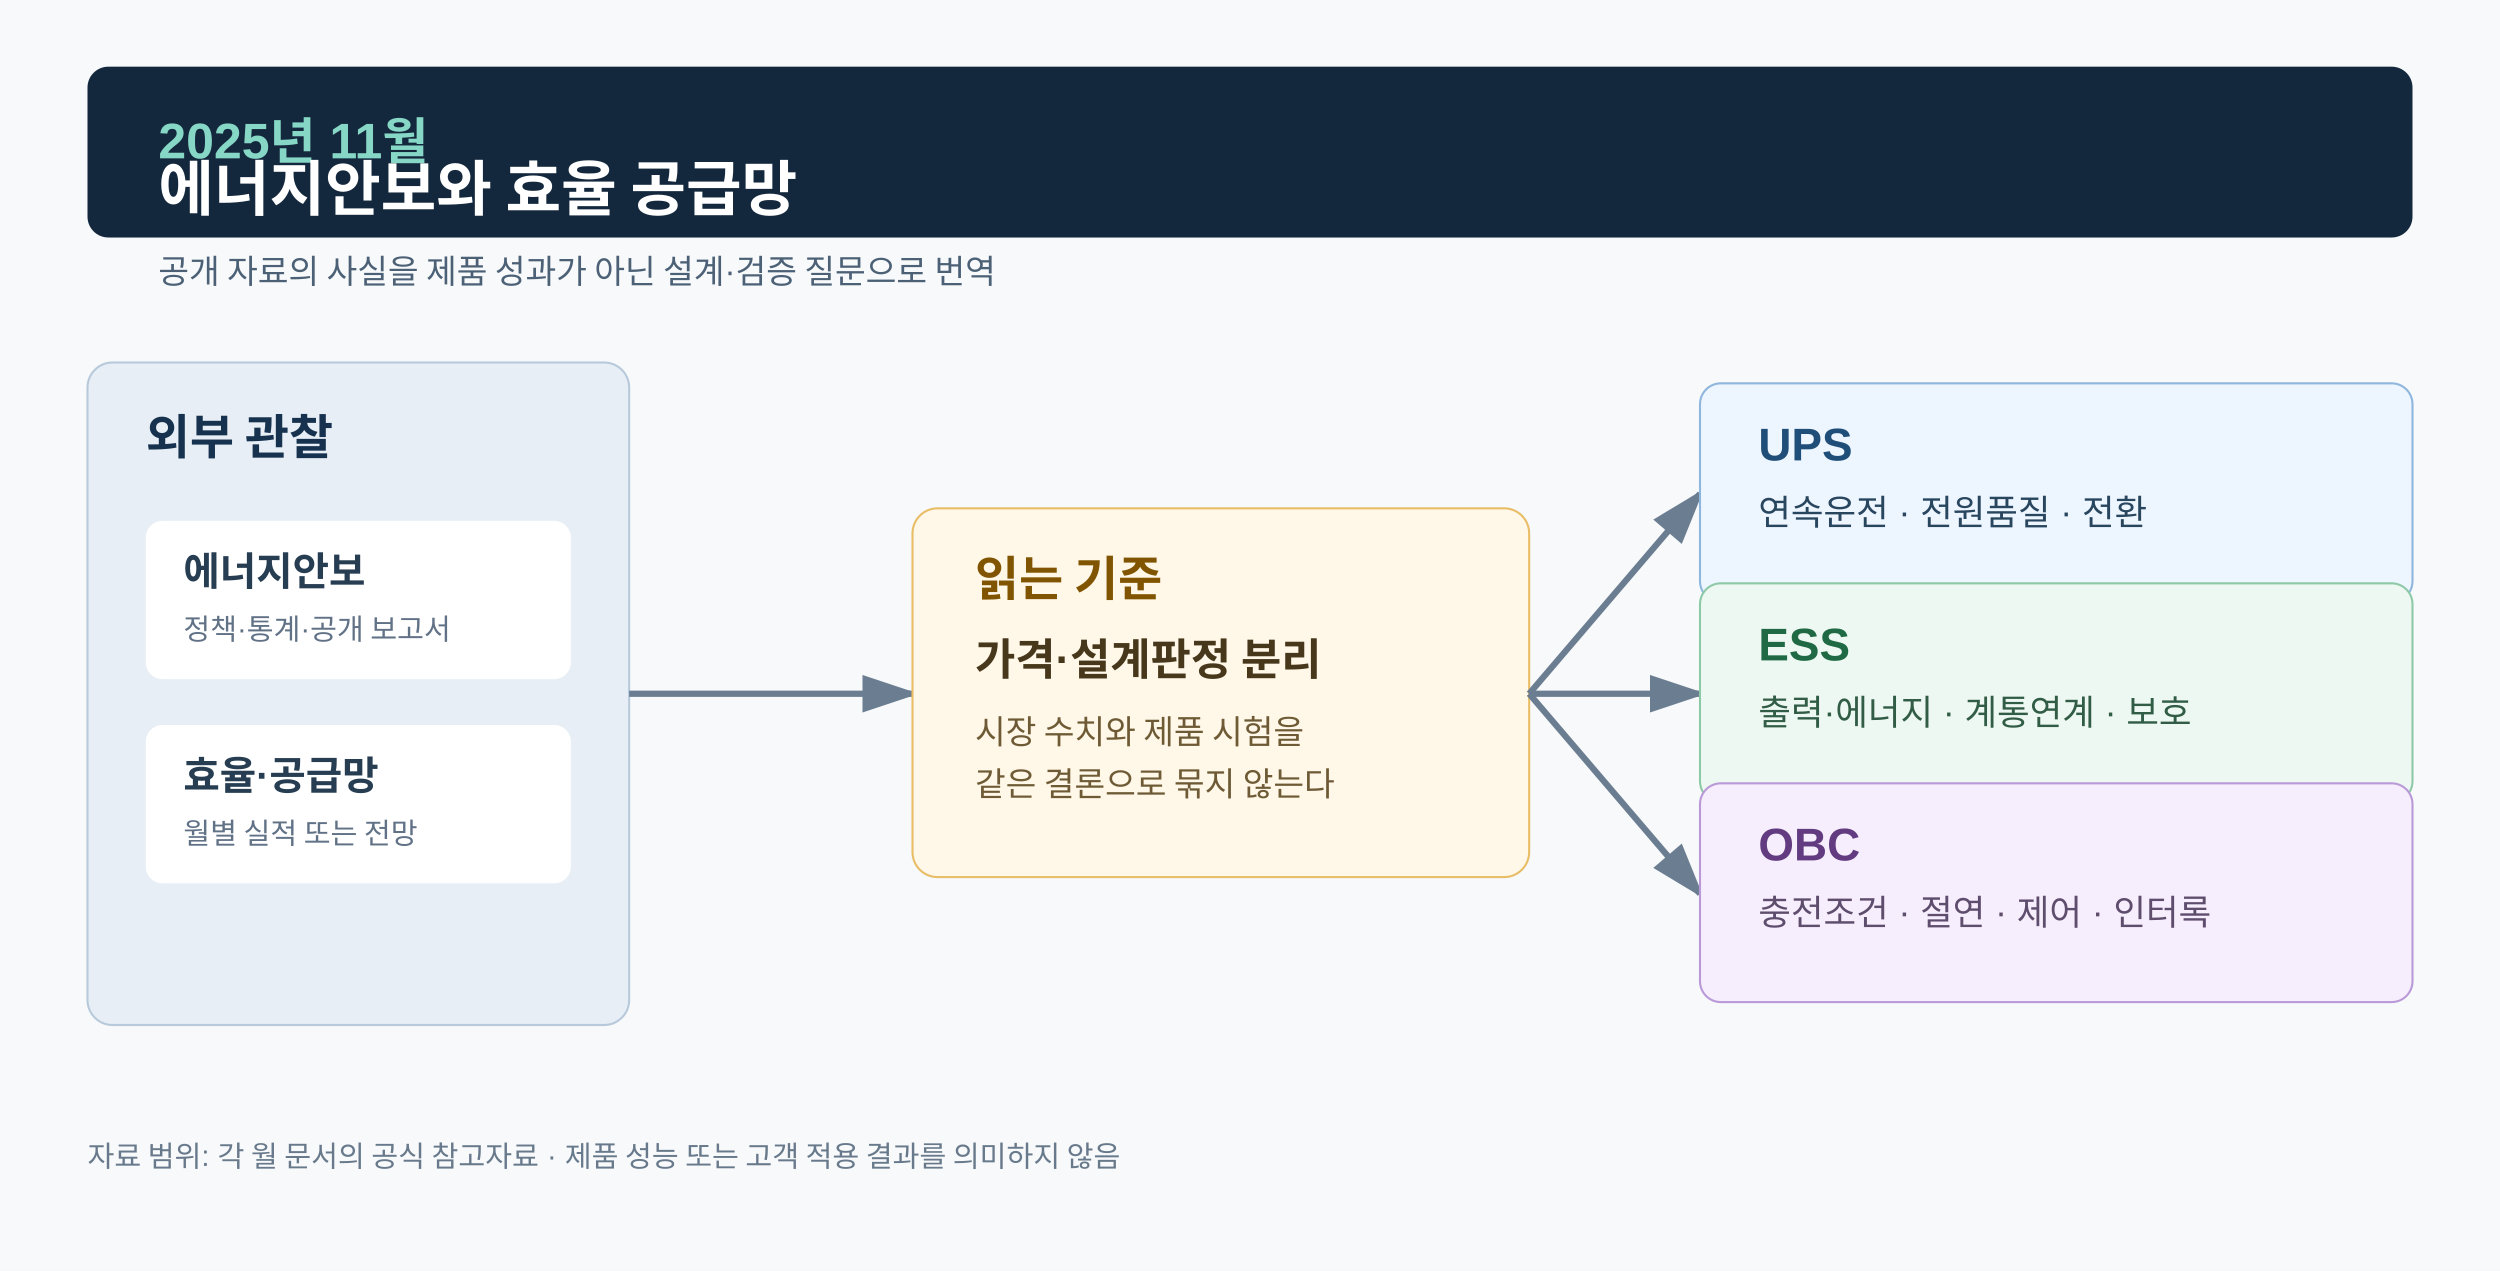
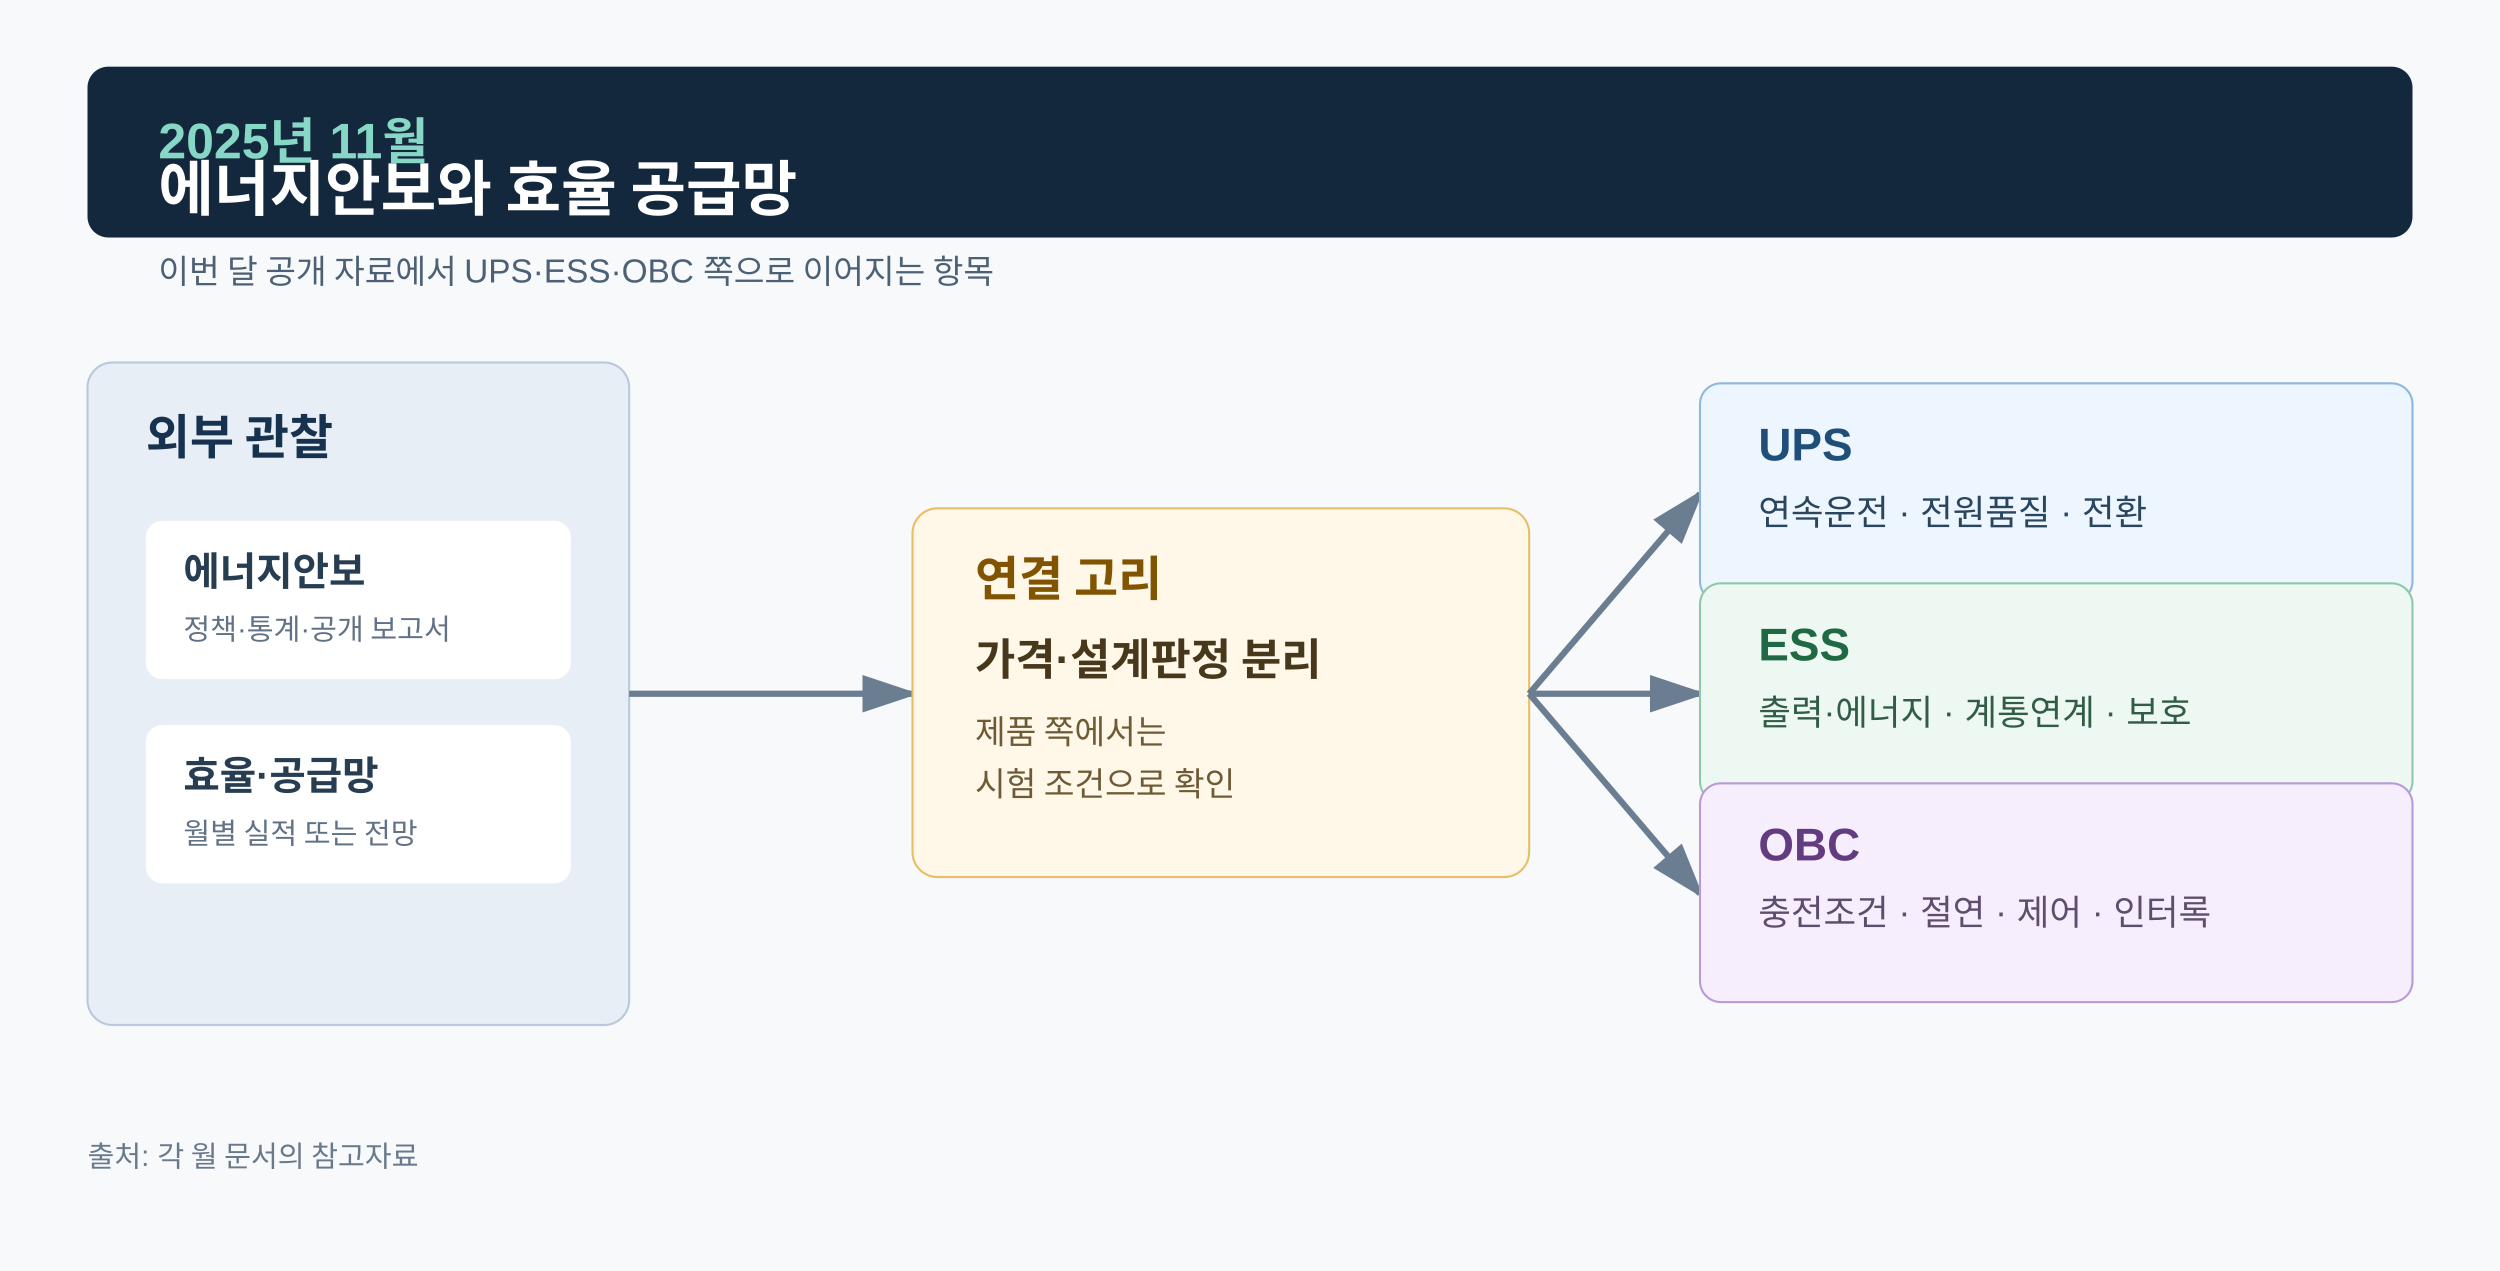
<svg xmlns="http://www.w3.org/2000/svg" width="1200" height="610" viewBox="0 0 1200 610" role="img" aria-labelledby="title desc">
  <defs>
    <marker id="arrow" markerWidth="10" markerHeight="10" refX="8" refY="3" orient="auto">
      <path d="M0,0 L0,6 L9,3 z" fill="#6b7d90" />
    </marker>
  </defs>
  <rect width="1200" height="610" fill="#f7f9fb" />
  <rect x="42" y="32" width="1116" height="82" rx="10" fill="#14283d" />
  <text x="76" y="76" fill="#87d7c6" font-family="Arial, sans-serif" font-size="24" font-weight="700">2025년 11월</text>
  <text x="76" y="101" fill="#ffffff" font-family="Arial, sans-serif" font-size="29" font-weight="700">에너지안보와 효율 공급망</text>
-   <text x="76" y="136" fill="#4c6176" font-family="Arial, sans-serif" font-size="16">공개 자료의 사실을 제품 성과가 아닌 설계·검증 질문으로 번역</text>
+   <text x="76" y="136" fill="#4c6176" font-family="Arial, sans-serif" font-size="16">이번 달 공개 자료에서 UPS·ESS·OBC 쪽으로 이어지는 항목</text>
  <rect x="42" y="174" width="260" height="318" rx="12" fill="#e7eef5" stroke="#b7c9da" />
  <text x="70" y="218" fill="#16324f" font-family="Arial, sans-serif" font-size="23" font-weight="700">외부 관찰</text>
  <rect x="70" y="250" width="204" height="76" rx="8" fill="#ffffff" />
  <text x="88" y="281" fill="#263d52" font-family="Arial, sans-serif" font-size="19" font-weight="700">에너지안보</text>
  <text x="88" y="307" fill="#617287" font-family="Arial, sans-serif" font-size="14">정책·통계·공개 보고서</text>
  <rect x="70" y="348" width="204" height="76" rx="8" fill="#ffffff" />
  <text x="88" y="379" fill="#263d52" font-family="Arial, sans-serif" font-size="19" font-weight="700">효율·공급망</text>
  <text x="88" y="405" fill="#617287" font-family="Arial, sans-serif" font-size="14">월별 실적 또는 전망</text>
  <path d="M302 333 L438 333" fill="none" stroke="#6b7d90" stroke-width="3" marker-end="url(#arrow)" />
  <rect x="438" y="244" width="296" height="177" rx="12" fill="#fff7e7" stroke="#e8bd66" />
-   <text x="468" y="286" fill="#805400" font-family="Arial, sans-serif" font-size="23" font-weight="700">읽는 기준</text>
+   <text x="468" y="286" fill="#805400" font-family="Arial, sans-serif" font-size="23" font-weight="700">연결 고리</text>
  <text x="468" y="324" fill="#47381b" font-family="Arial, sans-serif" font-size="21" font-weight="700">가격·설계판정 분리</text>
-   <text x="468" y="357" fill="#6e5b36" font-family="Arial, sans-serif" font-size="16">시장 수치와 제품 시험을</text>
-   <text x="468" y="382" fill="#6e5b36" font-family="Arial, sans-serif" font-size="16">같은 결론으로 묶지 않는다</text>
+   <text x="468" y="357" fill="#6e5b36" font-family="Arial, sans-serif" font-size="16">제품 쪽에서는</text>
+   <text x="468" y="382" fill="#6e5b36" font-family="Arial, sans-serif" font-size="16">시험 조건으로 확인</text>
  <path d="M734 333 L816 237" fill="none" stroke="#6b7d90" stroke-width="3" marker-end="url(#arrow)" />
  <path d="M734 333 L816 333" fill="none" stroke="#6b7d90" stroke-width="3" marker-end="url(#arrow)" />
  <path d="M734 333 L816 429" fill="none" stroke="#6b7d90" stroke-width="3" marker-end="url(#arrow)" />
  <rect x="816" y="184" width="342" height="105" rx="10" fill="#edf5ff" stroke="#8fb6dd" />
  <text x="844" y="221" fill="#1f4e79" font-family="Arial, sans-serif" font-size="22" font-weight="700">UPS</text>
  <text x="844" y="252" fill="#29465f" font-family="Arial, sans-serif" font-size="17">연속운전 · 전원품질 · 전환</text>
  <rect x="816" y="280" width="342" height="105" rx="10" fill="#eef8f2" stroke="#8ec9a7" />
  <text x="844" y="317" fill="#1f6a44" font-family="Arial, sans-serif" font-size="22" font-weight="700">ESS</text>
  <text x="844" y="348" fill="#315c45" font-family="Arial, sans-serif" font-size="17">출력·에너지 · 계통연계 · 보호</text>
  <rect x="816" y="376" width="342" height="105" rx="10" fill="#f6eefc" stroke="#b999d7" />
  <text x="844" y="413" fill="#633b81" font-family="Arial, sans-serif" font-size="22" font-weight="700">OBC</text>
  <text x="844" y="444" fill="#5f4d6e" font-family="Arial, sans-serif" font-size="17">충전조건 · 절연 · 제어 · 인터록</text>
-   <text x="42" y="560" fill="#68798b" font-family="Arial, sans-serif" font-size="14">자료 범위: 각 월 문서의 공식 참고자료 · 제품 성능 또는 고객 적용 결과를 의미하지 않음</text>
+   <text x="42" y="560" fill="#68798b" font-family="Arial, sans-serif" font-size="14">출처: 각 월 문서의 참고자료</text>
</svg>
